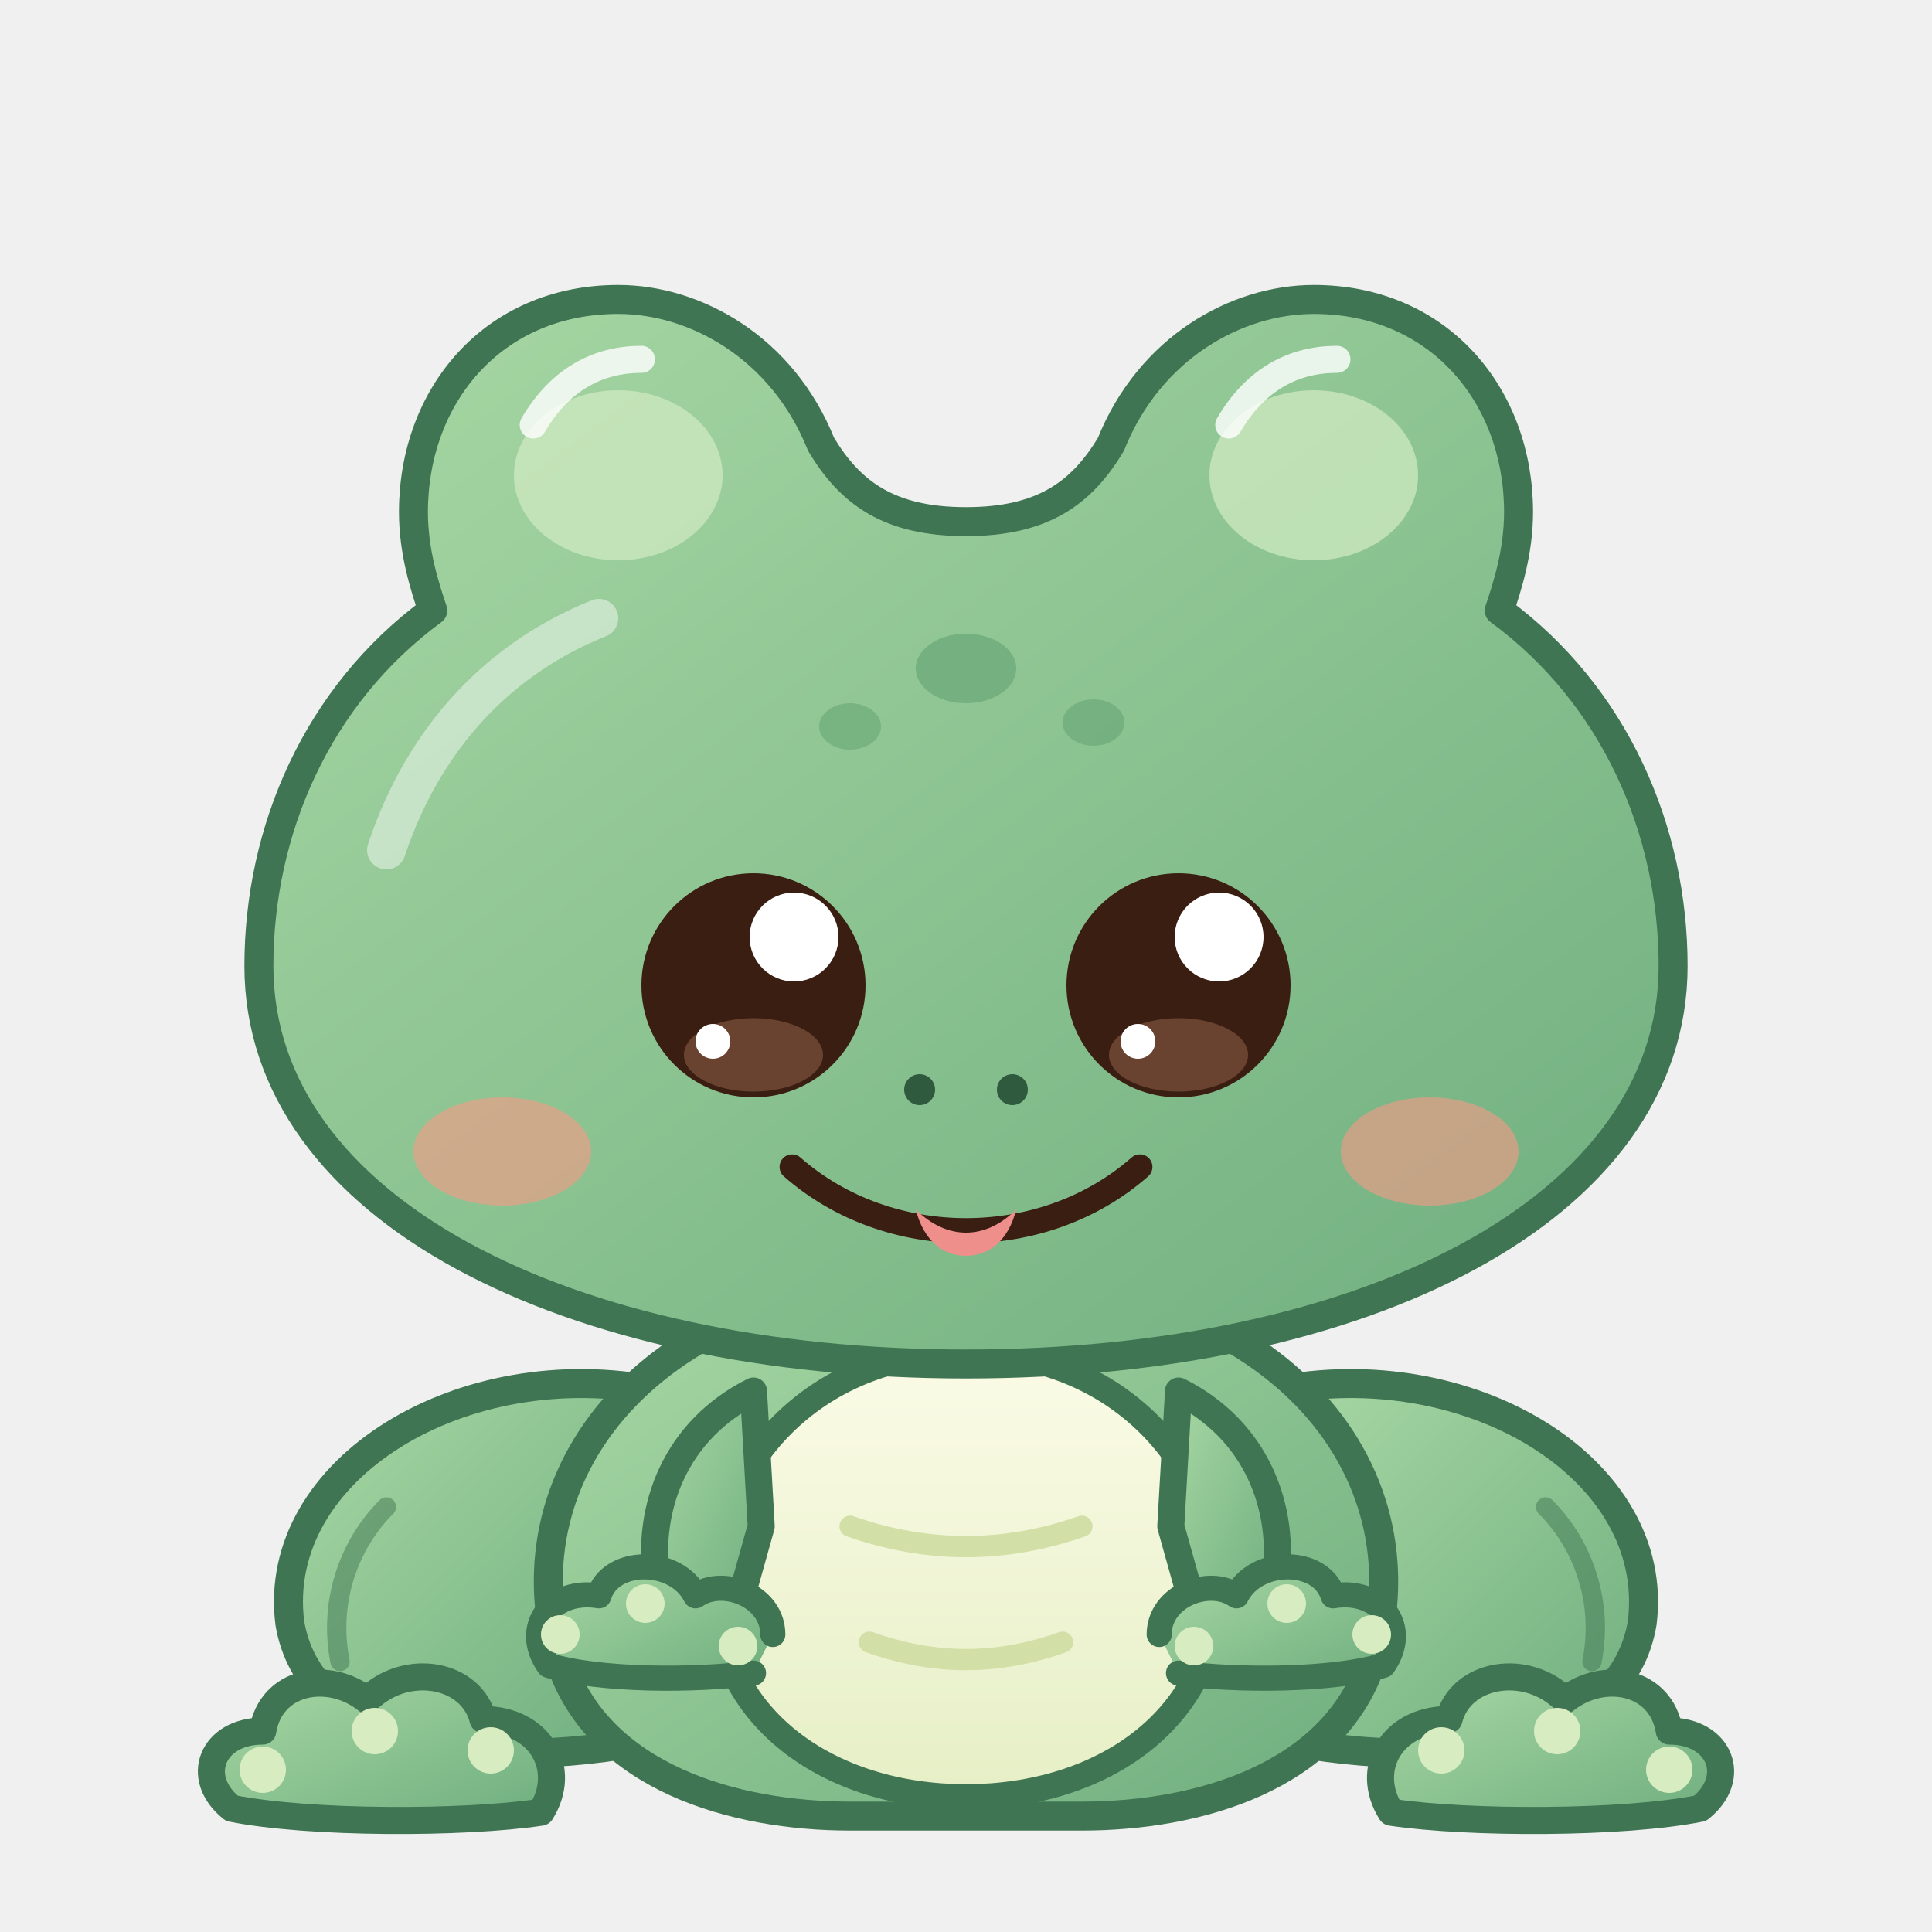
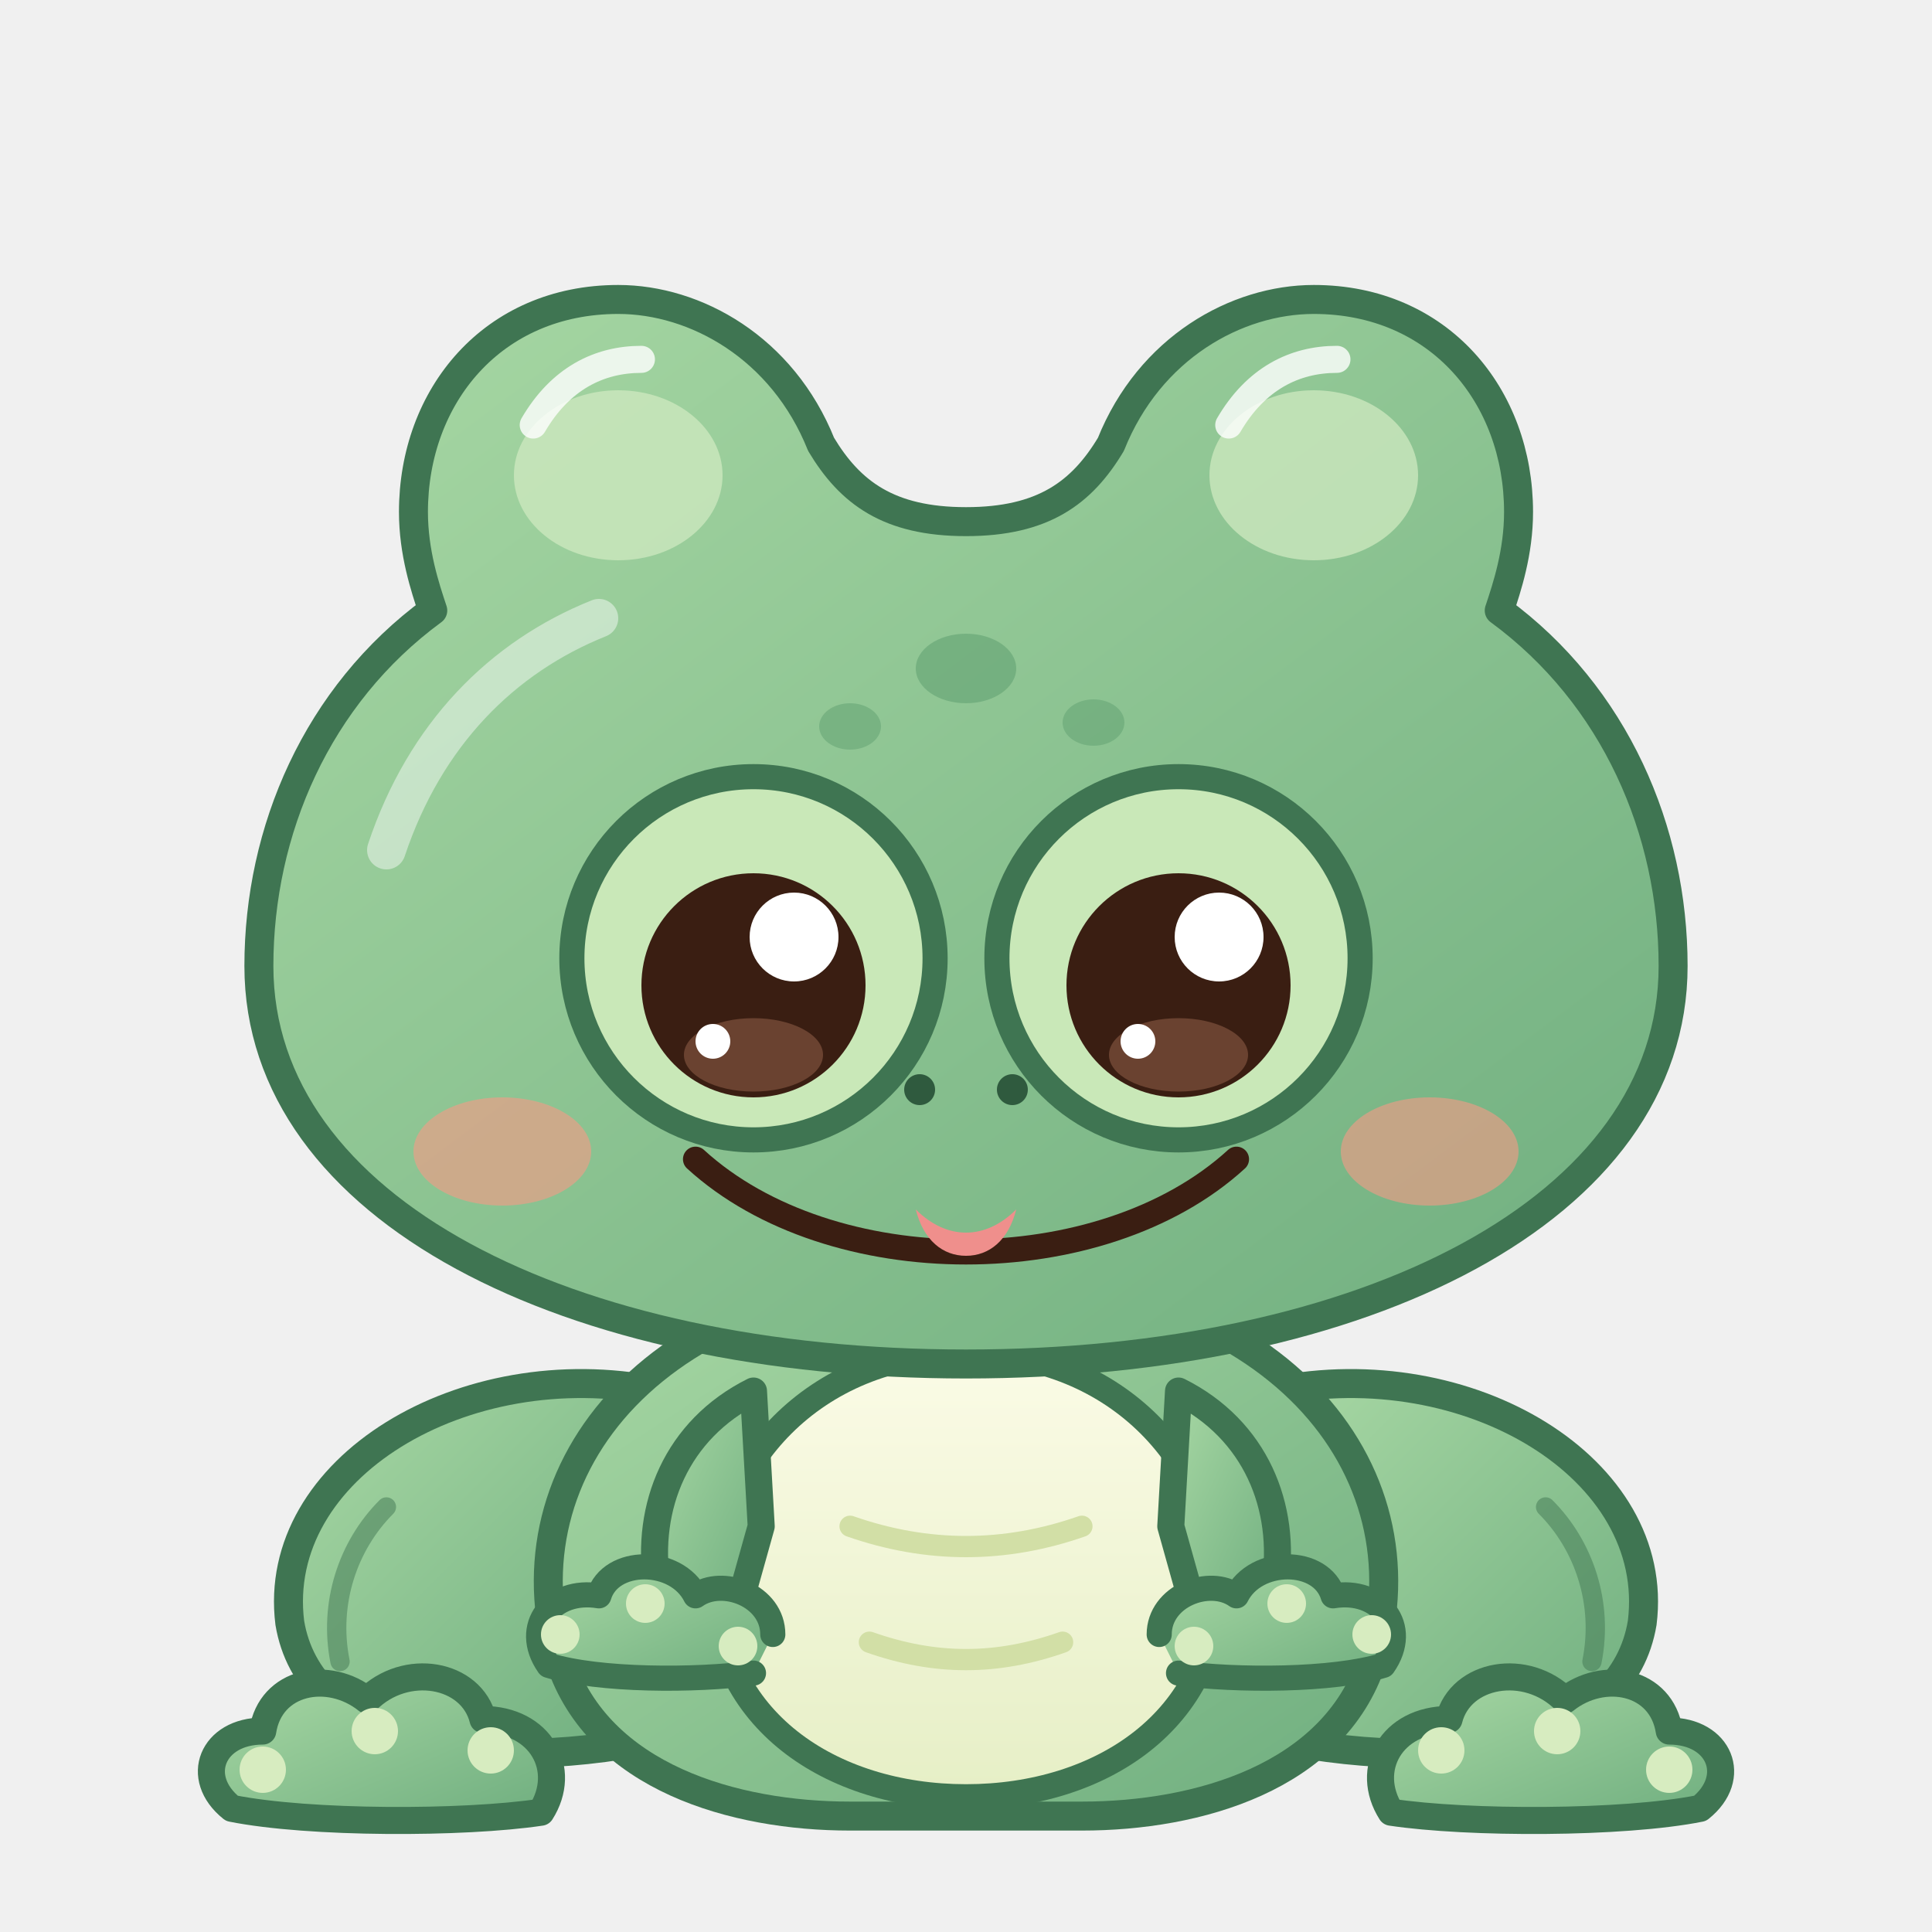
<svg xmlns="http://www.w3.org/2000/svg" viewBox="0 0 100 100" width="480" height="480">
  <defs>
    <linearGradient id="ribbit-skin" x1="0" y1="0" x2="1" y2="1">
      <stop offset="0" stop-color="#a8d8a4" />
      <stop offset="1" stop-color="#6fae7f" />
    </linearGradient>
    <linearGradient id="ribbit-belly" x1="0" y1="0" x2="0" y2="1">
      <stop offset="0" stop-color="#fbfbe6" />
      <stop offset="1" stop-color="#e6efc6" />
    </linearGradient>
  </defs>
  <g>
    <path d="M34 72C24 70 14 76 15 84 16 90 24 92 34 90Z" fill="url(#ribbit-skin)" stroke="#3f7552" stroke-width="1.5" stroke-linejoin="round" stroke-linecap="round" />
    <path d="M12 93.6C10 92 11 89.6 13.6 89.6 14 87 17 86.4 19 88 21 86 24.4 86.6 25 89 28 89 29.4 91.6 28 93.8 24 94.4 16 94.4 12 93.6Z" fill="url(#ribbit-skin)" stroke="#3f7552" stroke-width="1.4" stroke-linejoin="round" stroke-linecap="round" />
    <circle cx="13.6" cy="91.6" r="1.2" fill="#d7ecc0" />
    <circle cx="19.4" cy="89.6" r="1.2" fill="#d7ecc0" />
    <circle cx="25.4" cy="90.6" r="1.2" fill="#d7ecc0" />
    <path d="M20 78c-2 2 -3 5 -2.4 8" fill="none" stroke="#3f7552" stroke-width="1" stroke-linecap="round" stroke-linejoin="round" opacity="0.5" />
    <path d="M66 72C76 70 86 76 85 84 84 90 76 92 66 90Z" fill="url(#ribbit-skin)" stroke="#3f7552" stroke-width="1.5" stroke-linejoin="round" stroke-linecap="round" />
    <path d="M88 93.6C90 92 89 89.6 86.4 89.6 86 87 83 86.4 81 88 79 86 75.6 86.6 75 89 72 89 70.6 91.6 72 93.8 76 94.4 84 94.4 88 93.6Z" fill="url(#ribbit-skin)" stroke="#3f7552" stroke-width="1.4" stroke-linejoin="round" stroke-linecap="round" />
    <circle cx="86.4" cy="91.6" r="1.2" fill="#d7ecc0" />
    <circle cx="80.6" cy="89.6" r="1.2" fill="#d7ecc0" />
    <circle cx="74.6" cy="90.6" r="1.2" fill="#d7ecc0" />
    <path d="M80 78c2 2 3 5 2.4 8" fill="none" stroke="#3f7552" stroke-width="1" stroke-linecap="round" stroke-linejoin="round" opacity="0.5" />
    <path d="M29 86C26 76 34 66 50 66 66 66 74 76 71 86 69 92 62 94 56 94H44C38 94 31 92 29 86Z" fill="url(#ribbit-skin)" stroke="#3f7552" stroke-width="1.5" stroke-linejoin="round" stroke-linecap="round" />
    <path d="M50 70C58 70 63 76 63 82 63 89 57 93 50 93S37 89 37 82C37 76 42 70 50 70Z" fill="url(#ribbit-belly)" stroke="#3f7552" stroke-width="1.3" stroke-linejoin="round" stroke-linecap="round" />
    <path d="M44 79c4 1.4 8 1.4 12 0M45 85c3.4 1.2 6.6 1.2 10 0" fill="none" stroke="#d2dfa6" stroke-width="1.1" stroke-linecap="round" stroke-linejoin="round" opacity="1" />
    <path d="M61 72C65 74 66.6 78 66 82L62 84 60.6 79Z" fill="url(#ribbit-skin)" stroke="#3f7552" stroke-width="1.4" stroke-linejoin="round" stroke-linecap="round" />
    <path d="M60 84.6C60 82.6 62.6 81.6 64 82.6 65 80.6 68.4 80.6 69 82.6 71.4 82.2 73 84.2 71.6 86.2 69 87 64 87 61 86.6 60 84.6Z" fill="url(#ribbit-skin)" stroke="#3f7552" stroke-width="1.3" stroke-linejoin="round" stroke-linecap="round" />
    <circle cx="61.8" cy="85.2" r="1" fill="#d7ecc0" />
    <circle cx="66.6" cy="83" r="1" fill="#d7ecc0" />
    <circle cx="71" cy="84.6" r="1" fill="#d7ecc0" />
    <path d="M39 72C35 74 33.4 78 34 82L38 84 39.4 79Z" fill="url(#ribbit-skin)" stroke="#3f7552" stroke-width="1.4" stroke-linejoin="round" stroke-linecap="round" />
    <path d="M40 84.6C40 82.6 37.4 81.6 36 82.6 35 80.6 31.6 80.6 31 82.6 28.6 82.2 27 84.2 28.4 86.2 31 87 36 87 39 86.6 40 84.6Z" fill="url(#ribbit-skin)" stroke="#3f7552" stroke-width="1.3" stroke-linejoin="round" stroke-linecap="round" />
    <circle cx="38.2" cy="85.2" r="1" fill="#d7ecc0" />
    <circle cx="33.4" cy="83" r="1" fill="#d7ecc0" />
    <circle cx="29" cy="84.6" r="1" fill="#d7ecc0" />
    <path d="M50 27C54 27 56 25.5 57.5 23 59.5 18 64 15.5 68 15.5 74.5 15.5 78.6 20.5 78.6 26.5 78.6 28.6 78 30.4 77.6 31.6 83.6 36 86.6 43 86.6 50 86.6 62.6 70.6 70.6 50 70.6S13.4 62.6 13.4 50C13.4 43 16.4 36 22.4 31.6 22 30.4 21.4 28.6 21.4 26.5 21.4 20.5 25.5 15.5 32 15.5 36 15.5 40.5 18 42.5 23 44 25.5 46 27 50 27Z" fill="url(#ribbit-skin)" stroke="#3f7552" stroke-width="1.5" stroke-linejoin="round" stroke-linecap="round" />
    <ellipse cx="32" cy="24.6" rx="5.4" ry="4.4" fill="#cfe9c0" opacity=".75" />
    <path d="M27.6 22c1.4-2.4 3.4-3.4 5.6-3.4" fill="none" stroke="#fff" stroke-width="1.4" stroke-linecap="round" stroke-linejoin="round" opacity="0.8" />
    <ellipse cx="68" cy="24.6" rx="5.4" ry="4.4" fill="#cfe9c0" opacity=".75" />
    <path d="M63.6 22c1.4-2.4 3.4-3.4 5.6-3.4" fill="none" stroke="#fff" stroke-width="1.4" stroke-linecap="round" stroke-linejoin="round" opacity="0.8" />
    <ellipse cx="50" cy="34.6" rx="2.6" ry="1.8" fill="#5f9f70" opacity=".55" />
    <ellipse cx="44" cy="37.6" rx="1.6" ry="1.2" fill="#5f9f70" opacity=".5" />
    <ellipse cx="56.6" cy="37.4" rx="1.6" ry="1.2" fill="#5f9f70" opacity=".5" />
+     <circle cx="39" cy="49.6" r="9.4" fill="#c9e8b8" stroke="#3f7552" stroke-width="1.3" />
+     <circle cx="61" cy="49.6" r="9.4" fill="#c9e8b8" stroke="#3f7552" stroke-width="1.3" />
    <circle cx="39" cy="51" r="5.8" fill="#3a1e12" />
    <ellipse cx="39" cy="54.6" rx="3.6" ry="1.9" fill="#8a5a44" opacity=".6" />
    <circle cx="41.1" cy="48.5" r="2.3" fill="#fff" />
    <circle cx="36.9" cy="53.9" r=".9" fill="#fff" />
    <circle cx="61" cy="51" r="5.8" fill="#3a1e12" />
    <ellipse cx="61" cy="54.6" rx="3.6" ry="1.9" fill="#8a5a44" opacity=".6" />
    <circle cx="63.1" cy="48.5" r="2.3" fill="#fff" />
    <circle cx="58.9" cy="53.9" r=".9" fill="#fff" />
    <ellipse cx="26" cy="59.6" rx="4.6" ry="2.8" fill="#f79a86" opacity=".6" />
    <ellipse cx="74" cy="59.6" rx="4.6" ry="2.8" fill="#f79a86" opacity=".6" />
    <circle cx="47.6" cy="56.4" r=".8" fill="#2f5a3e" />
    <circle cx="52.4" cy="56.4" r=".8" fill="#2f5a3e" />
-     <path d="M41 60.4c5 4.4 13 4.4 18 0" fill="none" stroke="#3a1e12" stroke-width="1.3" stroke-linecap="round" stroke-linejoin="round" opacity="1" />
+     <path d="M36 60c7 6.4 21 6.4 28 0" fill="none" stroke="#3a1e12" stroke-width="1.3" stroke-linecap="round" stroke-linejoin="round" opacity="1" />
    <path d="M47.4 62.6c1.6 1.6 3.6 1.6 5.2 0-.4 1.6-1.4 2.4-2.6 2.4s-2.2-.8-2.6-2.4z" fill="#ef8f8c" />
    <path d="M20 44c2-6 6-10 11-12" fill="none" stroke="#fff" stroke-width="2" stroke-linecap="round" stroke-linejoin="round" opacity="0.45" />
  </g>
</svg>
